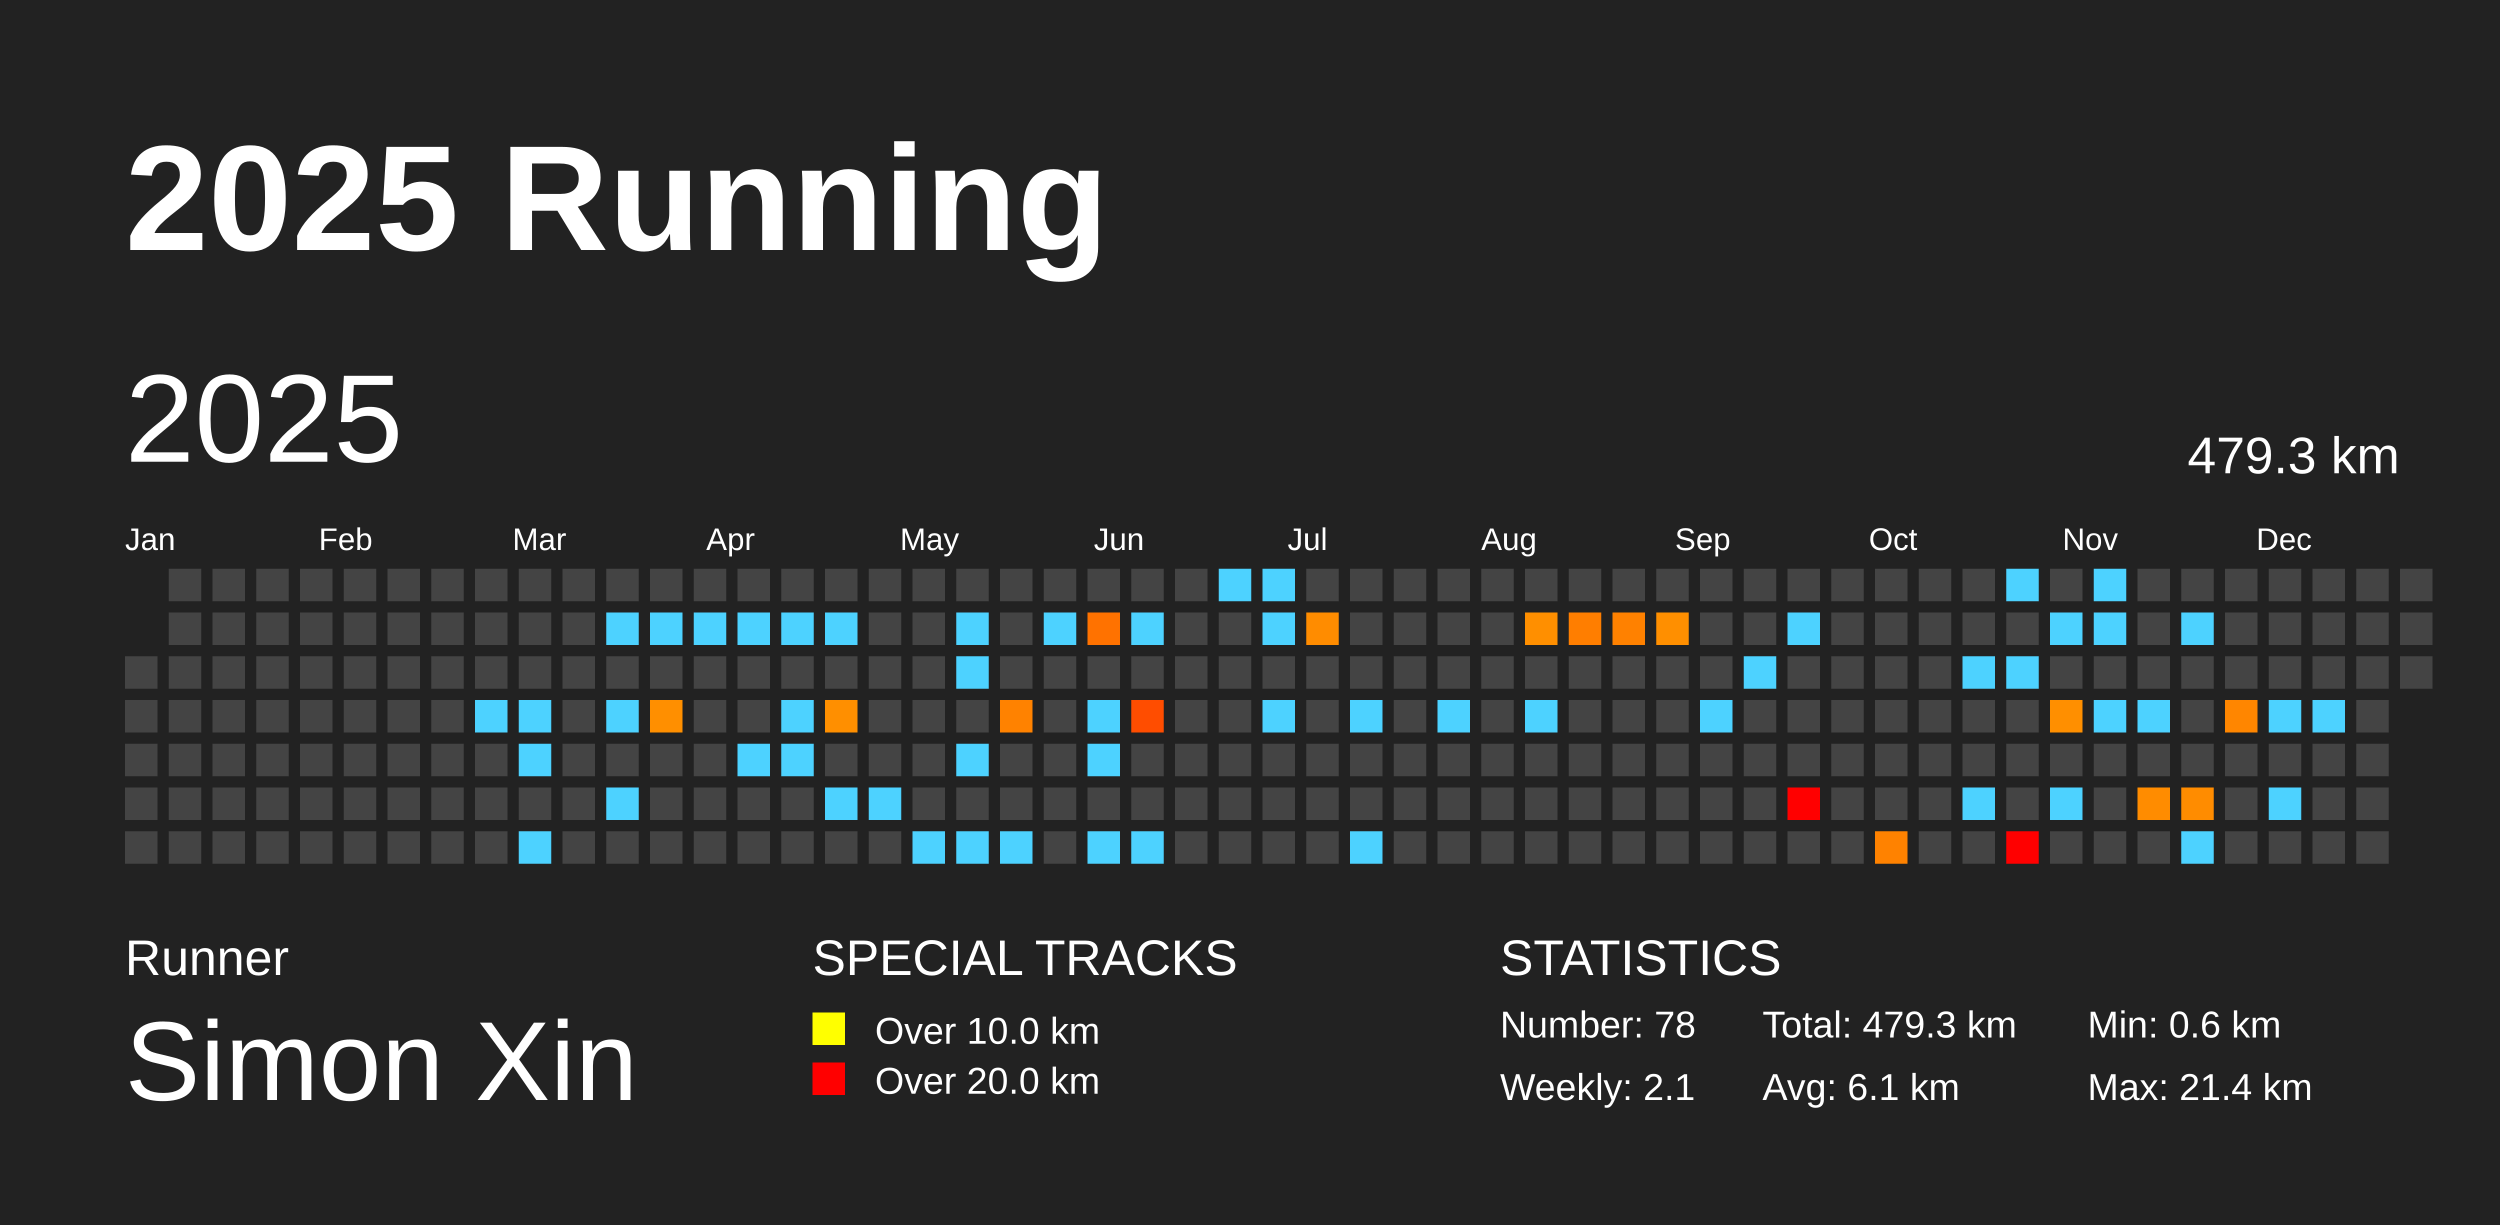
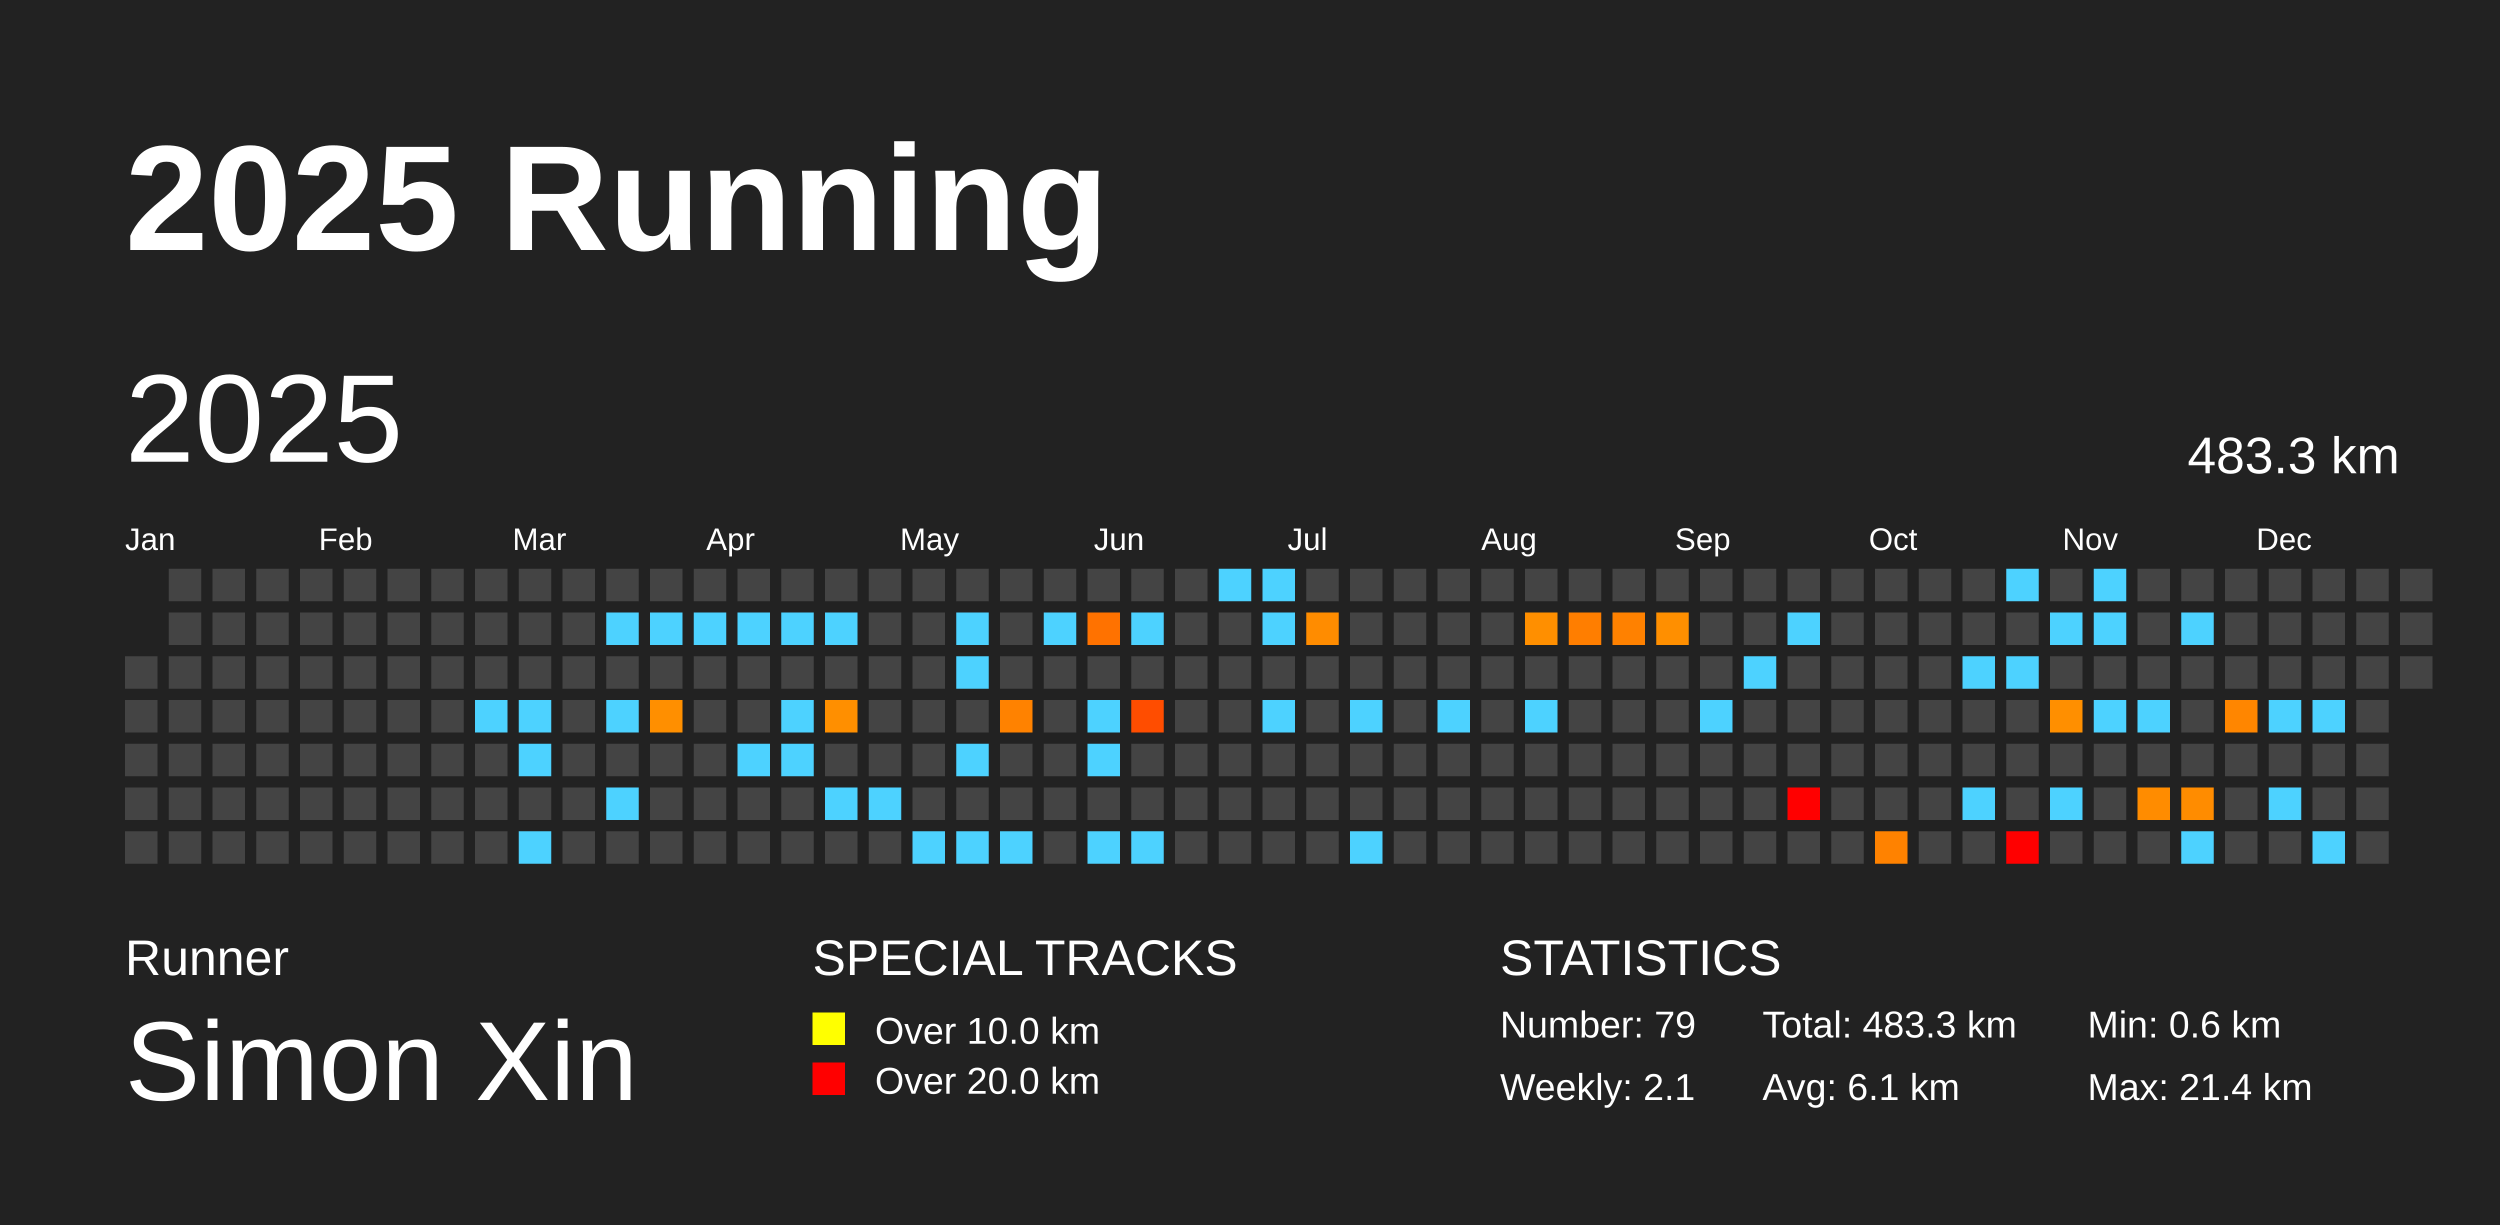
<svg xmlns="http://www.w3.org/2000/svg" baseProfile="full" height="98mm" version="1.1" viewBox="0,0,200,98" width="200mm">
  <defs />
  <rect fill="#222222" height="98" width="200" x="0" y="0" />
  <text fill="#FFFFFF" style="font-size:12px; font-family:Arial; font-weight:bold;" x="10" y="20">2025 Running</text>
  <text fill="#FFFFFF" style="font-size:4px; font-family:Arial" x="10" y="78">Runner</text>
  <text fill="#FFFFFF" style="font-size:9px; font-family:Arial" x="10" y="88">Simon Xin</text>
  <text fill="#FFFFFF" style="font-size:4px; font-family:Arial" x="65" y="78">SPECIAL TRACKS</text>
  <rect fill="yellow" height="2.6" width="2.6" x="65" y="81" />
  <text fill="#FFFFFF" style="font-size:3px; font-family:Arial" x="70" y="83.5">Over 10.0 km</text>
  <rect fill="red" height="2.6" width="2.6" x="65" y="85" />
  <text fill="#FFFFFF" style="font-size:3px; font-family:Arial" x="70" y="87.5">Over 20.0 km</text>
  <text fill="#FFFFFF" style="font-size:4px; font-family:Arial" x="120" y="78">STATISTICS</text>
-   <text fill="#FFFFFF" style="font-size:3px; font-family:Arial" x="120" y="83">Number: 78</text>
+   <text fill="#FFFFFF" style="font-size:3px; font-family:Arial" x="120" y="83">Number: 79</text>
  <text fill="#FFFFFF" style="font-size:3px; font-family:Arial" x="120" y="88">Weekly: 2.1</text>
-   <text fill="#FFFFFF" style="font-size:3px; font-family:Arial" x="141" y="83">Total: 479.3 km</text>
+   <text fill="#FFFFFF" style="font-size:3px; font-family:Arial" x="141" y="83">Total: 483.3 km</text>
  <text fill="#FFFFFF" style="font-size:3px; font-family:Arial" x="141" y="88">Avg: 6.1 km</text>
  <text fill="#FFFFFF" style="font-size:3px; font-family:Arial" x="167" y="83">Min: 0.6 km</text>
  <text fill="#FFFFFF" style="font-size:3px; font-family:Arial" x="167" y="88">Max: 21.4 km</text>
  <text dominant-baseline="hanging" fill="#FFFFFF" style="font-size:10.0px; font-family:Arial;" x="10" y="30">2025</text>
-   <text dominant-baseline="hanging" fill="#FFFFFF" style="font-size:4.125px; font-family:Arial;" x="175" y="35">479.3 km</text>
+   <text dominant-baseline="hanging" fill="#FFFFFF" style="font-size:4.125px; font-family:Arial;" x="175" y="35">483.3 km</text>
  <text fill="#FFFFFF" style="font-size:2.5px; font-family:Arial" x="10.0" y="44">Jan</text>
  <text fill="#FFFFFF" style="font-size:2.5px; font-family:Arial" x="25.5" y="44">Feb</text>
  <text fill="#FFFFFF" style="font-size:2.5px; font-family:Arial" x="41.0" y="44">Mar</text>
  <text fill="#FFFFFF" style="font-size:2.5px; font-family:Arial" x="56.5" y="44">Apr</text>
  <text fill="#FFFFFF" style="font-size:2.5px; font-family:Arial" x="72.0" y="44">May</text>
  <text fill="#FFFFFF" style="font-size:2.5px; font-family:Arial" x="87.5" y="44">Jun</text>
  <text fill="#FFFFFF" style="font-size:2.5px; font-family:Arial" x="103.0" y="44">Jul</text>
  <text fill="#FFFFFF" style="font-size:2.5px; font-family:Arial" x="118.5" y="44">Aug</text>
  <text fill="#FFFFFF" style="font-size:2.5px; font-family:Arial" x="134.0" y="44">Sep</text>
  <text fill="#FFFFFF" style="font-size:2.5px; font-family:Arial" x="149.5" y="44">Oct</text>
  <text fill="#FFFFFF" style="font-size:2.5px; font-family:Arial" x="165.0" y="44">Nov</text>
  <text fill="#FFFFFF" style="font-size:2.5px; font-family:Arial" x="180.5" y="44">Dec</text>
  <rect fill="#444444" height="2.6" width="2.6" x="10.0" y="52.5" />
  <rect fill="#444444" height="2.6" width="2.6" x="10.0" y="56.0" />
  <rect fill="#444444" height="2.6" width="2.6" x="10.0" y="59.5" />
  <rect fill="#444444" height="2.6" width="2.6" x="10.0" y="63.0" />
  <rect fill="#444444" height="2.6" width="2.6" x="10.0" y="66.5" />
  <rect fill="#444444" height="2.6" width="2.6" x="13.5" y="45.5" />
  <rect fill="#444444" height="2.6" width="2.6" x="13.5" y="49.0" />
  <rect fill="#444444" height="2.6" width="2.6" x="13.5" y="52.5" />
  <rect fill="#444444" height="2.6" width="2.6" x="13.5" y="56.0" />
  <rect fill="#444444" height="2.6" width="2.6" x="13.5" y="59.5" />
  <rect fill="#444444" height="2.6" width="2.6" x="13.5" y="63.0" />
  <rect fill="#444444" height="2.6" width="2.6" x="13.5" y="66.5" />
  <rect fill="#444444" height="2.6" width="2.6" x="17.0" y="45.5" />
  <rect fill="#444444" height="2.6" width="2.6" x="17.0" y="49.0" />
  <rect fill="#444444" height="2.6" width="2.6" x="17.0" y="52.5" />
  <rect fill="#444444" height="2.6" width="2.6" x="17.0" y="56.0" />
  <rect fill="#444444" height="2.6" width="2.6" x="17.0" y="59.5" />
  <rect fill="#444444" height="2.6" width="2.6" x="17.0" y="63.0" />
  <rect fill="#444444" height="2.6" width="2.6" x="17.0" y="66.5" />
  <rect fill="#444444" height="2.6" width="2.6" x="20.5" y="45.5" />
  <rect fill="#444444" height="2.6" width="2.6" x="20.5" y="49.0" />
  <rect fill="#444444" height="2.6" width="2.6" x="20.5" y="52.5" />
  <rect fill="#444444" height="2.6" width="2.6" x="20.5" y="56.0" />
  <rect fill="#444444" height="2.6" width="2.6" x="20.5" y="59.5" />
  <rect fill="#444444" height="2.6" width="2.6" x="20.5" y="63.0" />
  <rect fill="#444444" height="2.6" width="2.6" x="20.5" y="66.5" />
  <rect fill="#444444" height="2.6" width="2.6" x="24.0" y="45.5" />
  <rect fill="#444444" height="2.6" width="2.6" x="24.0" y="49.0" />
  <rect fill="#444444" height="2.6" width="2.6" x="24.0" y="52.5" />
  <rect fill="#444444" height="2.6" width="2.6" x="24.0" y="56.0" />
  <rect fill="#444444" height="2.6" width="2.6" x="24.0" y="59.5" />
  <rect fill="#444444" height="2.6" width="2.6" x="24.0" y="63.0" />
  <rect fill="#444444" height="2.6" width="2.6" x="24.0" y="66.5" />
  <rect fill="#444444" height="2.6" width="2.6" x="27.5" y="45.5" />
  <rect fill="#444444" height="2.6" width="2.6" x="27.5" y="49.0" />
  <rect fill="#444444" height="2.6" width="2.6" x="27.5" y="52.5" />
  <rect fill="#444444" height="2.6" width="2.6" x="27.5" y="56.0" />
  <rect fill="#444444" height="2.6" width="2.6" x="27.5" y="59.5" />
  <rect fill="#444444" height="2.6" width="2.6" x="27.5" y="63.0" />
  <rect fill="#444444" height="2.6" width="2.6" x="27.5" y="66.5" />
  <rect fill="#444444" height="2.6" width="2.6" x="31.0" y="45.5" />
  <rect fill="#444444" height="2.6" width="2.6" x="31.0" y="49.0" />
  <rect fill="#444444" height="2.6" width="2.6" x="31.0" y="52.5" />
  <rect fill="#444444" height="2.6" width="2.6" x="31.0" y="56.0" />
  <rect fill="#444444" height="2.6" width="2.6" x="31.0" y="59.5" />
  <rect fill="#444444" height="2.6" width="2.6" x="31.0" y="63.0" />
  <rect fill="#444444" height="2.6" width="2.6" x="31.0" y="66.5" />
  <rect fill="#444444" height="2.6" width="2.6" x="34.5" y="45.5" />
  <rect fill="#444444" height="2.6" width="2.6" x="34.5" y="49.0" />
  <rect fill="#444444" height="2.6" width="2.6" x="34.5" y="52.5" />
  <rect fill="#444444" height="2.6" width="2.6" x="34.5" y="56.0" />
  <rect fill="#444444" height="2.6" width="2.6" x="34.5" y="59.5" />
  <rect fill="#444444" height="2.6" width="2.6" x="34.5" y="63.0" />
  <rect fill="#444444" height="2.6" width="2.6" x="34.5" y="66.5" />
  <rect fill="#444444" height="2.6" width="2.6" x="38.0" y="45.5" />
  <rect fill="#444444" height="2.6" width="2.6" x="38.0" y="49.0" />
  <rect fill="#444444" height="2.6" width="2.6" x="38.0" y="52.5" />
  <rect fill="#4dd2ff" height="2.6" width="2.6" x="38.0" y="56.0" />
  <rect fill="#444444" height="2.6" width="2.6" x="38.0" y="59.5" />
  <rect fill="#444444" height="2.6" width="2.6" x="38.0" y="63.0" />
  <rect fill="#444444" height="2.6" width="2.6" x="38.0" y="66.5" />
  <rect fill="#444444" height="2.6" width="2.6" x="41.5" y="45.5" />
  <rect fill="#444444" height="2.6" width="2.6" x="41.5" y="49.0" />
  <rect fill="#444444" height="2.6" width="2.6" x="41.5" y="52.5" />
  <rect fill="#4dd2ff" height="2.6" width="2.6" x="41.5" y="56.0" />
  <rect fill="#4dd2ff" height="2.6" width="2.6" x="41.5" y="59.5" />
  <rect fill="#444444" height="2.6" width="2.6" x="41.5" y="63.0" />
  <rect fill="#4dd2ff" height="2.6" width="2.6" x="41.5" y="66.5" />
  <rect fill="#444444" height="2.6" width="2.6" x="45.0" y="45.5" />
  <rect fill="#444444" height="2.6" width="2.6" x="45.0" y="49.0" />
  <rect fill="#444444" height="2.6" width="2.6" x="45.0" y="52.5" />
  <rect fill="#444444" height="2.6" width="2.6" x="45.0" y="56.0" />
  <rect fill="#444444" height="2.6" width="2.6" x="45.0" y="59.5" />
  <rect fill="#444444" height="2.6" width="2.6" x="45.0" y="63.0" />
  <rect fill="#444444" height="2.6" width="2.6" x="45.0" y="66.5" />
  <rect fill="#444444" height="2.6" width="2.6" x="48.5" y="45.5" />
  <rect fill="#4dd2ff" height="2.6" width="2.6" x="48.5" y="49.0" />
  <rect fill="#444444" height="2.6" width="2.6" x="48.5" y="52.5" />
  <rect fill="#4dd2ff" height="2.6" width="2.6" x="48.5" y="56.0" />
  <rect fill="#444444" height="2.6" width="2.6" x="48.5" y="59.5" />
  <rect fill="#4dd2ff" height="2.6" width="2.6" x="48.5" y="63.0" />
  <rect fill="#444444" height="2.6" width="2.6" x="48.5" y="66.5" />
  <rect fill="#444444" height="2.6" width="2.6" x="52.0" y="45.5" />
  <rect fill="#4dd2ff" height="2.6" width="2.6" x="52.0" y="49.0" />
  <rect fill="#444444" height="2.6" width="2.6" x="52.0" y="52.5" />
  <rect fill="#ff8f00" height="2.6" width="2.6" x="52.0" y="56.0" />
  <rect fill="#444444" height="2.6" width="2.6" x="52.0" y="59.5" />
  <rect fill="#444444" height="2.6" width="2.6" x="52.0" y="63.0" />
  <rect fill="#444444" height="2.6" width="2.6" x="52.0" y="66.5" />
  <rect fill="#444444" height="2.6" width="2.6" x="55.5" y="45.5" />
  <rect fill="#4dd2ff" height="2.6" width="2.6" x="55.5" y="49.0" />
  <rect fill="#444444" height="2.6" width="2.6" x="55.5" y="52.5" />
  <rect fill="#444444" height="2.6" width="2.6" x="55.5" y="56.0" />
  <rect fill="#444444" height="2.6" width="2.6" x="55.5" y="59.5" />
  <rect fill="#444444" height="2.6" width="2.6" x="55.5" y="63.0" />
  <rect fill="#444444" height="2.6" width="2.6" x="55.5" y="66.5" />
  <rect fill="#444444" height="2.6" width="2.6" x="59.0" y="45.5" />
  <rect fill="#4dd2ff" height="2.6" width="2.6" x="59.0" y="49.0" />
  <rect fill="#444444" height="2.6" width="2.6" x="59.0" y="52.5" />
  <rect fill="#444444" height="2.6" width="2.6" x="59.0" y="56.0" />
  <rect fill="#4dd2ff" height="2.6" width="2.6" x="59.0" y="59.5" />
  <rect fill="#444444" height="2.6" width="2.6" x="59.0" y="63.0" />
  <rect fill="#444444" height="2.6" width="2.6" x="59.0" y="66.5" />
  <rect fill="#444444" height="2.6" width="2.6" x="62.5" y="45.5" />
  <rect fill="#4dd2ff" height="2.6" width="2.6" x="62.5" y="49.0" />
  <rect fill="#444444" height="2.6" width="2.6" x="62.5" y="52.5" />
  <rect fill="#4dd2ff" height="2.6" width="2.6" x="62.5" y="56.0" />
  <rect fill="#4dd2ff" height="2.6" width="2.6" x="62.5" y="59.5" />
  <rect fill="#444444" height="2.6" width="2.6" x="62.5" y="63.0" />
  <rect fill="#444444" height="2.6" width="2.6" x="62.5" y="66.5" />
  <rect fill="#444444" height="2.6" width="2.6" x="66.0" y="45.5" />
  <rect fill="#4dd2ff" height="2.6" width="2.6" x="66.0" y="49.0" />
  <rect fill="#444444" height="2.6" width="2.6" x="66.0" y="52.5" />
  <rect fill="#ff8f00" height="2.6" width="2.6" x="66.0" y="56.0" />
  <rect fill="#444444" height="2.6" width="2.6" x="66.0" y="59.5" />
  <rect fill="#4dd2ff" height="2.6" width="2.6" x="66.0" y="63.0" />
  <rect fill="#444444" height="2.6" width="2.6" x="66.0" y="66.5" />
  <rect fill="#444444" height="2.6" width="2.6" x="69.5" y="45.5" />
  <rect fill="#444444" height="2.6" width="2.6" x="69.5" y="49.0" />
  <rect fill="#444444" height="2.6" width="2.6" x="69.5" y="52.5" />
  <rect fill="#444444" height="2.6" width="2.6" x="69.5" y="56.0" />
  <rect fill="#444444" height="2.6" width="2.6" x="69.5" y="59.5" />
  <rect fill="#4dd2ff" height="2.6" width="2.6" x="69.5" y="63.0" />
  <rect fill="#444444" height="2.6" width="2.6" x="69.5" y="66.5" />
  <rect fill="#444444" height="2.6" width="2.6" x="73.0" y="45.5" />
  <rect fill="#444444" height="2.6" width="2.6" x="73.0" y="49.0" />
  <rect fill="#444444" height="2.6" width="2.6" x="73.0" y="52.5" />
  <rect fill="#444444" height="2.6" width="2.6" x="73.0" y="56.0" />
  <rect fill="#444444" height="2.6" width="2.6" x="73.0" y="59.5" />
  <rect fill="#444444" height="2.6" width="2.6" x="73.0" y="63.0" />
  <rect fill="#4dd2ff" height="2.6" width="2.6" x="73.0" y="66.5" />
  <rect fill="#444444" height="2.6" width="2.6" x="76.5" y="45.5" />
  <rect fill="#4dd2ff" height="2.6" width="2.6" x="76.5" y="49.0" />
  <rect fill="#4dd2ff" height="2.6" width="2.6" x="76.5" y="52.5" />
  <rect fill="#444444" height="2.6" width="2.6" x="76.5" y="56.0" />
  <rect fill="#4dd2ff" height="2.6" width="2.6" x="76.5" y="59.5" />
  <rect fill="#444444" height="2.6" width="2.6" x="76.5" y="63.0" />
  <rect fill="#4dd2ff" height="2.6" width="2.6" x="76.5" y="66.5" />
  <rect fill="#444444" height="2.6" width="2.6" x="80.0" y="45.5" />
  <rect fill="#444444" height="2.6" width="2.6" x="80.0" y="49.0" />
  <rect fill="#444444" height="2.6" width="2.6" x="80.0" y="52.5" />
  <rect fill="#ff8200" height="2.6" width="2.6" x="80.0" y="56.0" />
  <rect fill="#444444" height="2.6" width="2.6" x="80.0" y="59.5" />
  <rect fill="#444444" height="2.6" width="2.6" x="80.0" y="63.0" />
  <rect fill="#4dd2ff" height="2.6" width="2.6" x="80.0" y="66.5" />
  <rect fill="#444444" height="2.6" width="2.6" x="83.5" y="45.5" />
  <rect fill="#4dd2ff" height="2.6" width="2.6" x="83.5" y="49.0" />
  <rect fill="#444444" height="2.6" width="2.6" x="83.5" y="52.5" />
  <rect fill="#444444" height="2.6" width="2.6" x="83.5" y="56.0" />
  <rect fill="#444444" height="2.6" width="2.6" x="83.5" y="59.5" />
  <rect fill="#444444" height="2.6" width="2.6" x="83.5" y="63.0" />
  <rect fill="#444444" height="2.6" width="2.6" x="83.5" y="66.5" />
  <rect fill="#444444" height="2.6" width="2.6" x="87.0" y="45.5" />
  <rect fill="#ff7200" height="2.6" width="2.6" x="87.0" y="49.0" />
  <rect fill="#444444" height="2.6" width="2.6" x="87.0" y="52.5" />
  <rect fill="#4dd2ff" height="2.6" width="2.6" x="87.0" y="56.0" />
  <rect fill="#4dd2ff" height="2.6" width="2.6" x="87.0" y="59.5" />
  <rect fill="#444444" height="2.6" width="2.6" x="87.0" y="63.0" />
  <rect fill="#4dd2ff" height="2.6" width="2.6" x="87.0" y="66.5" />
  <rect fill="#444444" height="2.6" width="2.6" x="90.5" y="45.5" />
  <rect fill="#4dd2ff" height="2.6" width="2.6" x="90.5" y="49.0" />
  <rect fill="#444444" height="2.6" width="2.6" x="90.5" y="52.5" />
  <rect fill="#ff4d00" height="2.6" width="2.6" x="90.5" y="56.0" />
  <rect fill="#444444" height="2.6" width="2.6" x="90.5" y="59.5" />
  <rect fill="#444444" height="2.6" width="2.6" x="90.5" y="63.0" />
  <rect fill="#4dd2ff" height="2.6" width="2.6" x="90.5" y="66.5" />
  <rect fill="#444444" height="2.6" width="2.6" x="94.0" y="45.5" />
  <rect fill="#444444" height="2.6" width="2.6" x="94.0" y="49.0" />
  <rect fill="#444444" height="2.6" width="2.6" x="94.0" y="52.5" />
  <rect fill="#444444" height="2.6" width="2.6" x="94.0" y="56.0" />
  <rect fill="#444444" height="2.6" width="2.6" x="94.0" y="59.5" />
  <rect fill="#444444" height="2.6" width="2.6" x="94.0" y="63.0" />
  <rect fill="#444444" height="2.6" width="2.6" x="94.0" y="66.5" />
  <rect fill="#4dd2ff" height="2.6" width="2.6" x="97.5" y="45.5" />
  <rect fill="#444444" height="2.6" width="2.6" x="97.5" y="49.0" />
  <rect fill="#444444" height="2.6" width="2.6" x="97.5" y="52.5" />
  <rect fill="#444444" height="2.6" width="2.6" x="97.5" y="56.0" />
  <rect fill="#444444" height="2.6" width="2.6" x="97.5" y="59.5" />
  <rect fill="#444444" height="2.6" width="2.6" x="97.5" y="63.0" />
  <rect fill="#444444" height="2.6" width="2.6" x="97.5" y="66.5" />
  <rect fill="#4dd2ff" height="2.6" width="2.6" x="101.0" y="45.5" />
  <rect fill="#4dd2ff" height="2.6" width="2.6" x="101.0" y="49.0" />
  <rect fill="#444444" height="2.6" width="2.6" x="101.0" y="52.5" />
  <rect fill="#4dd2ff" height="2.6" width="2.6" x="101.0" y="56.0" />
  <rect fill="#444444" height="2.6" width="2.6" x="101.0" y="59.5" />
  <rect fill="#444444" height="2.6" width="2.6" x="101.0" y="63.0" />
  <rect fill="#444444" height="2.6" width="2.6" x="101.0" y="66.5" />
  <rect fill="#444444" height="2.6" width="2.6" x="104.5" y="45.5" />
  <rect fill="#ff8c00" height="2.6" width="2.6" x="104.5" y="49.0" />
  <rect fill="#444444" height="2.6" width="2.6" x="104.5" y="52.5" />
  <rect fill="#444444" height="2.6" width="2.6" x="104.5" y="56.0" />
  <rect fill="#444444" height="2.6" width="2.6" x="104.5" y="59.5" />
  <rect fill="#444444" height="2.6" width="2.6" x="104.5" y="63.0" />
  <rect fill="#444444" height="2.6" width="2.6" x="104.5" y="66.5" />
  <rect fill="#444444" height="2.6" width="2.6" x="108.0" y="45.5" />
  <rect fill="#444444" height="2.6" width="2.6" x="108.0" y="49.0" />
  <rect fill="#444444" height="2.6" width="2.6" x="108.0" y="52.5" />
  <rect fill="#4dd2ff" height="2.6" width="2.6" x="108.0" y="56.0" />
  <rect fill="#444444" height="2.6" width="2.6" x="108.0" y="59.5" />
  <rect fill="#444444" height="2.6" width="2.6" x="108.0" y="63.0" />
  <rect fill="#4dd2ff" height="2.6" width="2.6" x="108.0" y="66.5" />
  <rect fill="#444444" height="2.6" width="2.6" x="111.5" y="45.5" />
  <rect fill="#444444" height="2.6" width="2.6" x="111.5" y="49.0" />
  <rect fill="#444444" height="2.6" width="2.6" x="111.5" y="52.5" />
  <rect fill="#444444" height="2.6" width="2.6" x="111.5" y="56.0" />
  <rect fill="#444444" height="2.6" width="2.6" x="111.5" y="59.5" />
  <rect fill="#444444" height="2.6" width="2.6" x="111.5" y="63.0" />
  <rect fill="#444444" height="2.6" width="2.6" x="111.5" y="66.5" />
  <rect fill="#444444" height="2.6" width="2.6" x="115.0" y="45.5" />
  <rect fill="#444444" height="2.6" width="2.6" x="115.0" y="49.0" />
  <rect fill="#444444" height="2.6" width="2.6" x="115.0" y="52.5" />
  <rect fill="#4dd2ff" height="2.6" width="2.6" x="115.0" y="56.0" />
  <rect fill="#444444" height="2.6" width="2.6" x="115.0" y="59.5" />
  <rect fill="#444444" height="2.6" width="2.6" x="115.0" y="63.0" />
  <rect fill="#444444" height="2.6" width="2.6" x="115.0" y="66.5" />
  <rect fill="#444444" height="2.6" width="2.6" x="118.5" y="45.5" />
  <rect fill="#444444" height="2.6" width="2.6" x="118.5" y="49.0" />
  <rect fill="#444444" height="2.6" width="2.6" x="118.5" y="52.5" />
  <rect fill="#444444" height="2.6" width="2.6" x="118.5" y="56.0" />
  <rect fill="#444444" height="2.6" width="2.6" x="118.5" y="59.5" />
  <rect fill="#444444" height="2.6" width="2.6" x="118.5" y="63.0" />
  <rect fill="#444444" height="2.6" width="2.6" x="118.5" y="66.5" />
  <rect fill="#444444" height="2.6" width="2.6" x="122.0" y="45.5" />
  <rect fill="#ff8f00" height="2.6" width="2.6" x="122.0" y="49.0" />
  <rect fill="#444444" height="2.6" width="2.6" x="122.0" y="52.5" />
  <rect fill="#4dd2ff" height="2.6" width="2.6" x="122.0" y="56.0" />
  <rect fill="#444444" height="2.6" width="2.6" x="122.0" y="59.5" />
  <rect fill="#444444" height="2.6" width="2.6" x="122.0" y="63.0" />
  <rect fill="#444444" height="2.6" width="2.6" x="122.0" y="66.5" />
  <rect fill="#444444" height="2.6" width="2.6" x="125.5" y="45.5" />
  <rect fill="#ff7e00" height="2.6" width="2.6" x="125.5" y="49.0" />
  <rect fill="#444444" height="2.6" width="2.6" x="125.5" y="52.5" />
  <rect fill="#444444" height="2.6" width="2.6" x="125.5" y="56.0" />
  <rect fill="#444444" height="2.6" width="2.6" x="125.5" y="59.5" />
  <rect fill="#444444" height="2.6" width="2.6" x="125.5" y="63.0" />
  <rect fill="#444444" height="2.6" width="2.6" x="125.5" y="66.5" />
  <rect fill="#444444" height="2.6" width="2.6" x="129.0" y="45.5" />
  <rect fill="#ff8100" height="2.6" width="2.6" x="129.0" y="49.0" />
  <rect fill="#444444" height="2.6" width="2.6" x="129.0" y="52.5" />
  <rect fill="#444444" height="2.6" width="2.6" x="129.0" y="56.0" />
  <rect fill="#444444" height="2.6" width="2.6" x="129.0" y="59.5" />
  <rect fill="#444444" height="2.6" width="2.6" x="129.0" y="63.0" />
  <rect fill="#444444" height="2.6" width="2.6" x="129.0" y="66.5" />
  <rect fill="#444444" height="2.6" width="2.6" x="132.5" y="45.5" />
  <rect fill="#ff8f00" height="2.6" width="2.6" x="132.5" y="49.0" />
  <rect fill="#444444" height="2.6" width="2.6" x="132.5" y="52.5" />
  <rect fill="#444444" height="2.6" width="2.6" x="132.5" y="56.0" />
  <rect fill="#444444" height="2.6" width="2.6" x="132.5" y="59.5" />
  <rect fill="#444444" height="2.6" width="2.6" x="132.5" y="63.0" />
  <rect fill="#444444" height="2.6" width="2.6" x="132.5" y="66.5" />
  <rect fill="#444444" height="2.6" width="2.6" x="136.0" y="45.5" />
  <rect fill="#444444" height="2.6" width="2.6" x="136.0" y="49.0" />
  <rect fill="#444444" height="2.6" width="2.6" x="136.0" y="52.5" />
  <rect fill="#4dd2ff" height="2.6" width="2.6" x="136.0" y="56.0" />
  <rect fill="#444444" height="2.6" width="2.6" x="136.0" y="59.5" />
  <rect fill="#444444" height="2.6" width="2.6" x="136.0" y="63.0" />
  <rect fill="#444444" height="2.6" width="2.6" x="136.0" y="66.5" />
  <rect fill="#444444" height="2.6" width="2.6" x="139.5" y="45.5" />
  <rect fill="#444444" height="2.6" width="2.6" x="139.5" y="49.0" />
  <rect fill="#4dd2ff" height="2.6" width="2.6" x="139.5" y="52.5" />
  <rect fill="#444444" height="2.6" width="2.6" x="139.5" y="56.0" />
  <rect fill="#444444" height="2.6" width="2.6" x="139.5" y="59.5" />
  <rect fill="#444444" height="2.6" width="2.6" x="139.5" y="63.0" />
  <rect fill="#444444" height="2.6" width="2.6" x="139.5" y="66.5" />
  <rect fill="#444444" height="2.6" width="2.6" x="143.0" y="45.5" />
  <rect fill="#4dd2ff" height="2.6" width="2.6" x="143.0" y="49.0" />
  <rect fill="#444444" height="2.6" width="2.6" x="143.0" y="52.5" />
  <rect fill="#444444" height="2.6" width="2.6" x="143.0" y="56.0" />
  <rect fill="#444444" height="2.6" width="2.6" x="143.0" y="59.5" />
  <rect fill="red" height="2.6" width="2.6" x="143.0" y="63.0" />
  <rect fill="#444444" height="2.6" width="2.6" x="143.0" y="66.5" />
  <rect fill="#444444" height="2.6" width="2.6" x="146.5" y="45.5" />
  <rect fill="#444444" height="2.6" width="2.6" x="146.5" y="49.0" />
  <rect fill="#444444" height="2.6" width="2.6" x="146.5" y="52.5" />
  <rect fill="#444444" height="2.6" width="2.6" x="146.5" y="56.0" />
  <rect fill="#444444" height="2.6" width="2.6" x="146.5" y="59.5" />
  <rect fill="#444444" height="2.6" width="2.6" x="146.5" y="63.0" />
  <rect fill="#444444" height="2.6" width="2.6" x="146.5" y="66.5" />
  <rect fill="#444444" height="2.6" width="2.6" x="150.0" y="45.5" />
  <rect fill="#444444" height="2.6" width="2.6" x="150.0" y="49.0" />
  <rect fill="#444444" height="2.6" width="2.6" x="150.0" y="52.5" />
  <rect fill="#444444" height="2.6" width="2.6" x="150.0" y="56.0" />
  <rect fill="#444444" height="2.6" width="2.6" x="150.0" y="59.5" />
  <rect fill="#444444" height="2.6" width="2.6" x="150.0" y="63.0" />
  <rect fill="#ff8200" height="2.6" width="2.6" x="150.0" y="66.5" />
  <rect fill="#444444" height="2.6" width="2.6" x="153.5" y="45.5" />
  <rect fill="#444444" height="2.6" width="2.6" x="153.5" y="49.0" />
  <rect fill="#444444" height="2.6" width="2.6" x="153.5" y="52.5" />
  <rect fill="#444444" height="2.6" width="2.6" x="153.5" y="56.0" />
  <rect fill="#444444" height="2.6" width="2.6" x="153.5" y="59.5" />
  <rect fill="#444444" height="2.6" width="2.6" x="153.5" y="63.0" />
  <rect fill="#444444" height="2.6" width="2.6" x="153.5" y="66.5" />
  <rect fill="#444444" height="2.6" width="2.6" x="157.0" y="45.5" />
  <rect fill="#444444" height="2.6" width="2.6" x="157.0" y="49.0" />
  <rect fill="#4dd2ff" height="2.6" width="2.6" x="157.0" y="52.5" />
  <rect fill="#444444" height="2.6" width="2.6" x="157.0" y="56.0" />
  <rect fill="#444444" height="2.6" width="2.6" x="157.0" y="59.5" />
  <rect fill="#4dd2ff" height="2.6" width="2.6" x="157.0" y="63.0" />
  <rect fill="#444444" height="2.6" width="2.6" x="157.0" y="66.5" />
  <rect fill="#4dd2ff" height="2.6" width="2.6" x="160.5" y="45.5" />
  <rect fill="#444444" height="2.6" width="2.6" x="160.5" y="49.0" />
  <rect fill="#4dd2ff" height="2.6" width="2.6" x="160.5" y="52.5" />
  <rect fill="#444444" height="2.6" width="2.6" x="160.5" y="56.0" />
  <rect fill="#444444" height="2.6" width="2.6" x="160.5" y="59.5" />
  <rect fill="#444444" height="2.6" width="2.6" x="160.5" y="63.0" />
  <rect fill="red" height="2.6" width="2.6" x="160.5" y="66.5" />
  <rect fill="#444444" height="2.6" width="2.6" x="164.0" y="45.5" />
  <rect fill="#4dd2ff" height="2.6" width="2.6" x="164.0" y="49.0" />
  <rect fill="#444444" height="2.6" width="2.6" x="164.0" y="52.5" />
  <rect fill="#ff8f00" height="2.6" width="2.6" x="164.0" y="56.0" />
  <rect fill="#444444" height="2.6" width="2.6" x="164.0" y="59.5" />
  <rect fill="#4dd2ff" height="2.6" width="2.6" x="164.0" y="63.0" />
  <rect fill="#444444" height="2.6" width="2.6" x="164.0" y="66.5" />
  <rect fill="#4dd2ff" height="2.6" width="2.6" x="167.5" y="45.5" />
  <rect fill="#4dd2ff" height="2.6" width="2.6" x="167.5" y="49.0" />
  <rect fill="#444444" height="2.6" width="2.6" x="167.5" y="52.5" />
  <rect fill="#4dd2ff" height="2.6" width="2.6" x="167.5" y="56.0" />
  <rect fill="#444444" height="2.6" width="2.6" x="167.5" y="59.5" />
  <rect fill="#444444" height="2.6" width="2.6" x="167.5" y="63.0" />
  <rect fill="#444444" height="2.6" width="2.6" x="167.5" y="66.5" />
  <rect fill="#444444" height="2.6" width="2.6" x="171.0" y="45.5" />
  <rect fill="#444444" height="2.6" width="2.6" x="171.0" y="49.0" />
  <rect fill="#444444" height="2.6" width="2.6" x="171.0" y="52.5" />
  <rect fill="#4dd2ff" height="2.6" width="2.6" x="171.0" y="56.0" />
  <rect fill="#444444" height="2.6" width="2.6" x="171.0" y="59.5" />
  <rect fill="#ff8c00" height="2.6" width="2.6" x="171.0" y="63.0" />
  <rect fill="#444444" height="2.6" width="2.6" x="171.0" y="66.5" />
  <rect fill="#444444" height="2.6" width="2.6" x="174.5" y="45.5" />
  <rect fill="#4dd2ff" height="2.6" width="2.6" x="174.5" y="49.0" />
  <rect fill="#444444" height="2.6" width="2.6" x="174.5" y="52.5" />
  <rect fill="#444444" height="2.6" width="2.6" x="174.5" y="56.0" />
  <rect fill="#444444" height="2.6" width="2.6" x="174.5" y="59.5" />
  <rect fill="#ff8c00" height="2.6" width="2.6" x="174.5" y="63.0" />
  <rect fill="#4dd2ff" height="2.6" width="2.6" x="174.5" y="66.5" />
  <rect fill="#444444" height="2.6" width="2.6" x="178.0" y="45.5" />
  <rect fill="#444444" height="2.6" width="2.6" x="178.0" y="49.0" />
  <rect fill="#444444" height="2.6" width="2.6" x="178.0" y="52.5" />
  <rect fill="#ff8600" height="2.6" width="2.6" x="178.0" y="56.0" />
  <rect fill="#444444" height="2.6" width="2.6" x="178.0" y="59.5" />
  <rect fill="#444444" height="2.6" width="2.6" x="178.0" y="63.0" />
  <rect fill="#444444" height="2.6" width="2.6" x="178.0" y="66.5" />
  <rect fill="#444444" height="2.6" width="2.6" x="181.5" y="45.5" />
  <rect fill="#444444" height="2.6" width="2.6" x="181.5" y="49.0" />
  <rect fill="#444444" height="2.6" width="2.6" x="181.5" y="52.5" />
  <rect fill="#4dd2ff" height="2.6" width="2.6" x="181.5" y="56.0" />
  <rect fill="#444444" height="2.6" width="2.6" x="181.5" y="59.5" />
  <rect fill="#4dd2ff" height="2.6" width="2.6" x="181.5" y="63.0" />
  <rect fill="#444444" height="2.6" width="2.6" x="181.5" y="66.5" />
  <rect fill="#444444" height="2.6" width="2.6" x="185.0" y="45.5" />
  <rect fill="#444444" height="2.6" width="2.6" x="185.0" y="49.0" />
  <rect fill="#444444" height="2.6" width="2.6" x="185.0" y="52.5" />
  <rect fill="#4dd2ff" height="2.6" width="2.6" x="185.0" y="56.0" />
  <rect fill="#444444" height="2.6" width="2.6" x="185.0" y="59.5" />
  <rect fill="#444444" height="2.6" width="2.6" x="185.0" y="63.0" />
-   <rect fill="#444444" height="2.6" width="2.6" x="185.0" y="66.5" />
+   <rect fill="#4dd2ff" height="2.6" width="2.6" x="185.0" y="66.5" />
  <rect fill="#444444" height="2.6" width="2.6" x="188.5" y="45.5" />
  <rect fill="#444444" height="2.6" width="2.6" x="188.5" y="49.0" />
  <rect fill="#444444" height="2.6" width="2.6" x="188.5" y="52.5" />
  <rect fill="#444444" height="2.6" width="2.6" x="188.5" y="56.0" />
  <rect fill="#444444" height="2.6" width="2.6" x="188.5" y="59.5" />
  <rect fill="#444444" height="2.6" width="2.6" x="188.5" y="63.0" />
  <rect fill="#444444" height="2.6" width="2.6" x="188.5" y="66.5" />
  <rect fill="#444444" height="2.6" width="2.6" x="192.0" y="45.5" />
  <rect fill="#444444" height="2.6" width="2.6" x="192.0" y="49.0" />
  <rect fill="#444444" height="2.6" width="2.6" x="192.0" y="52.5" />
</svg>
